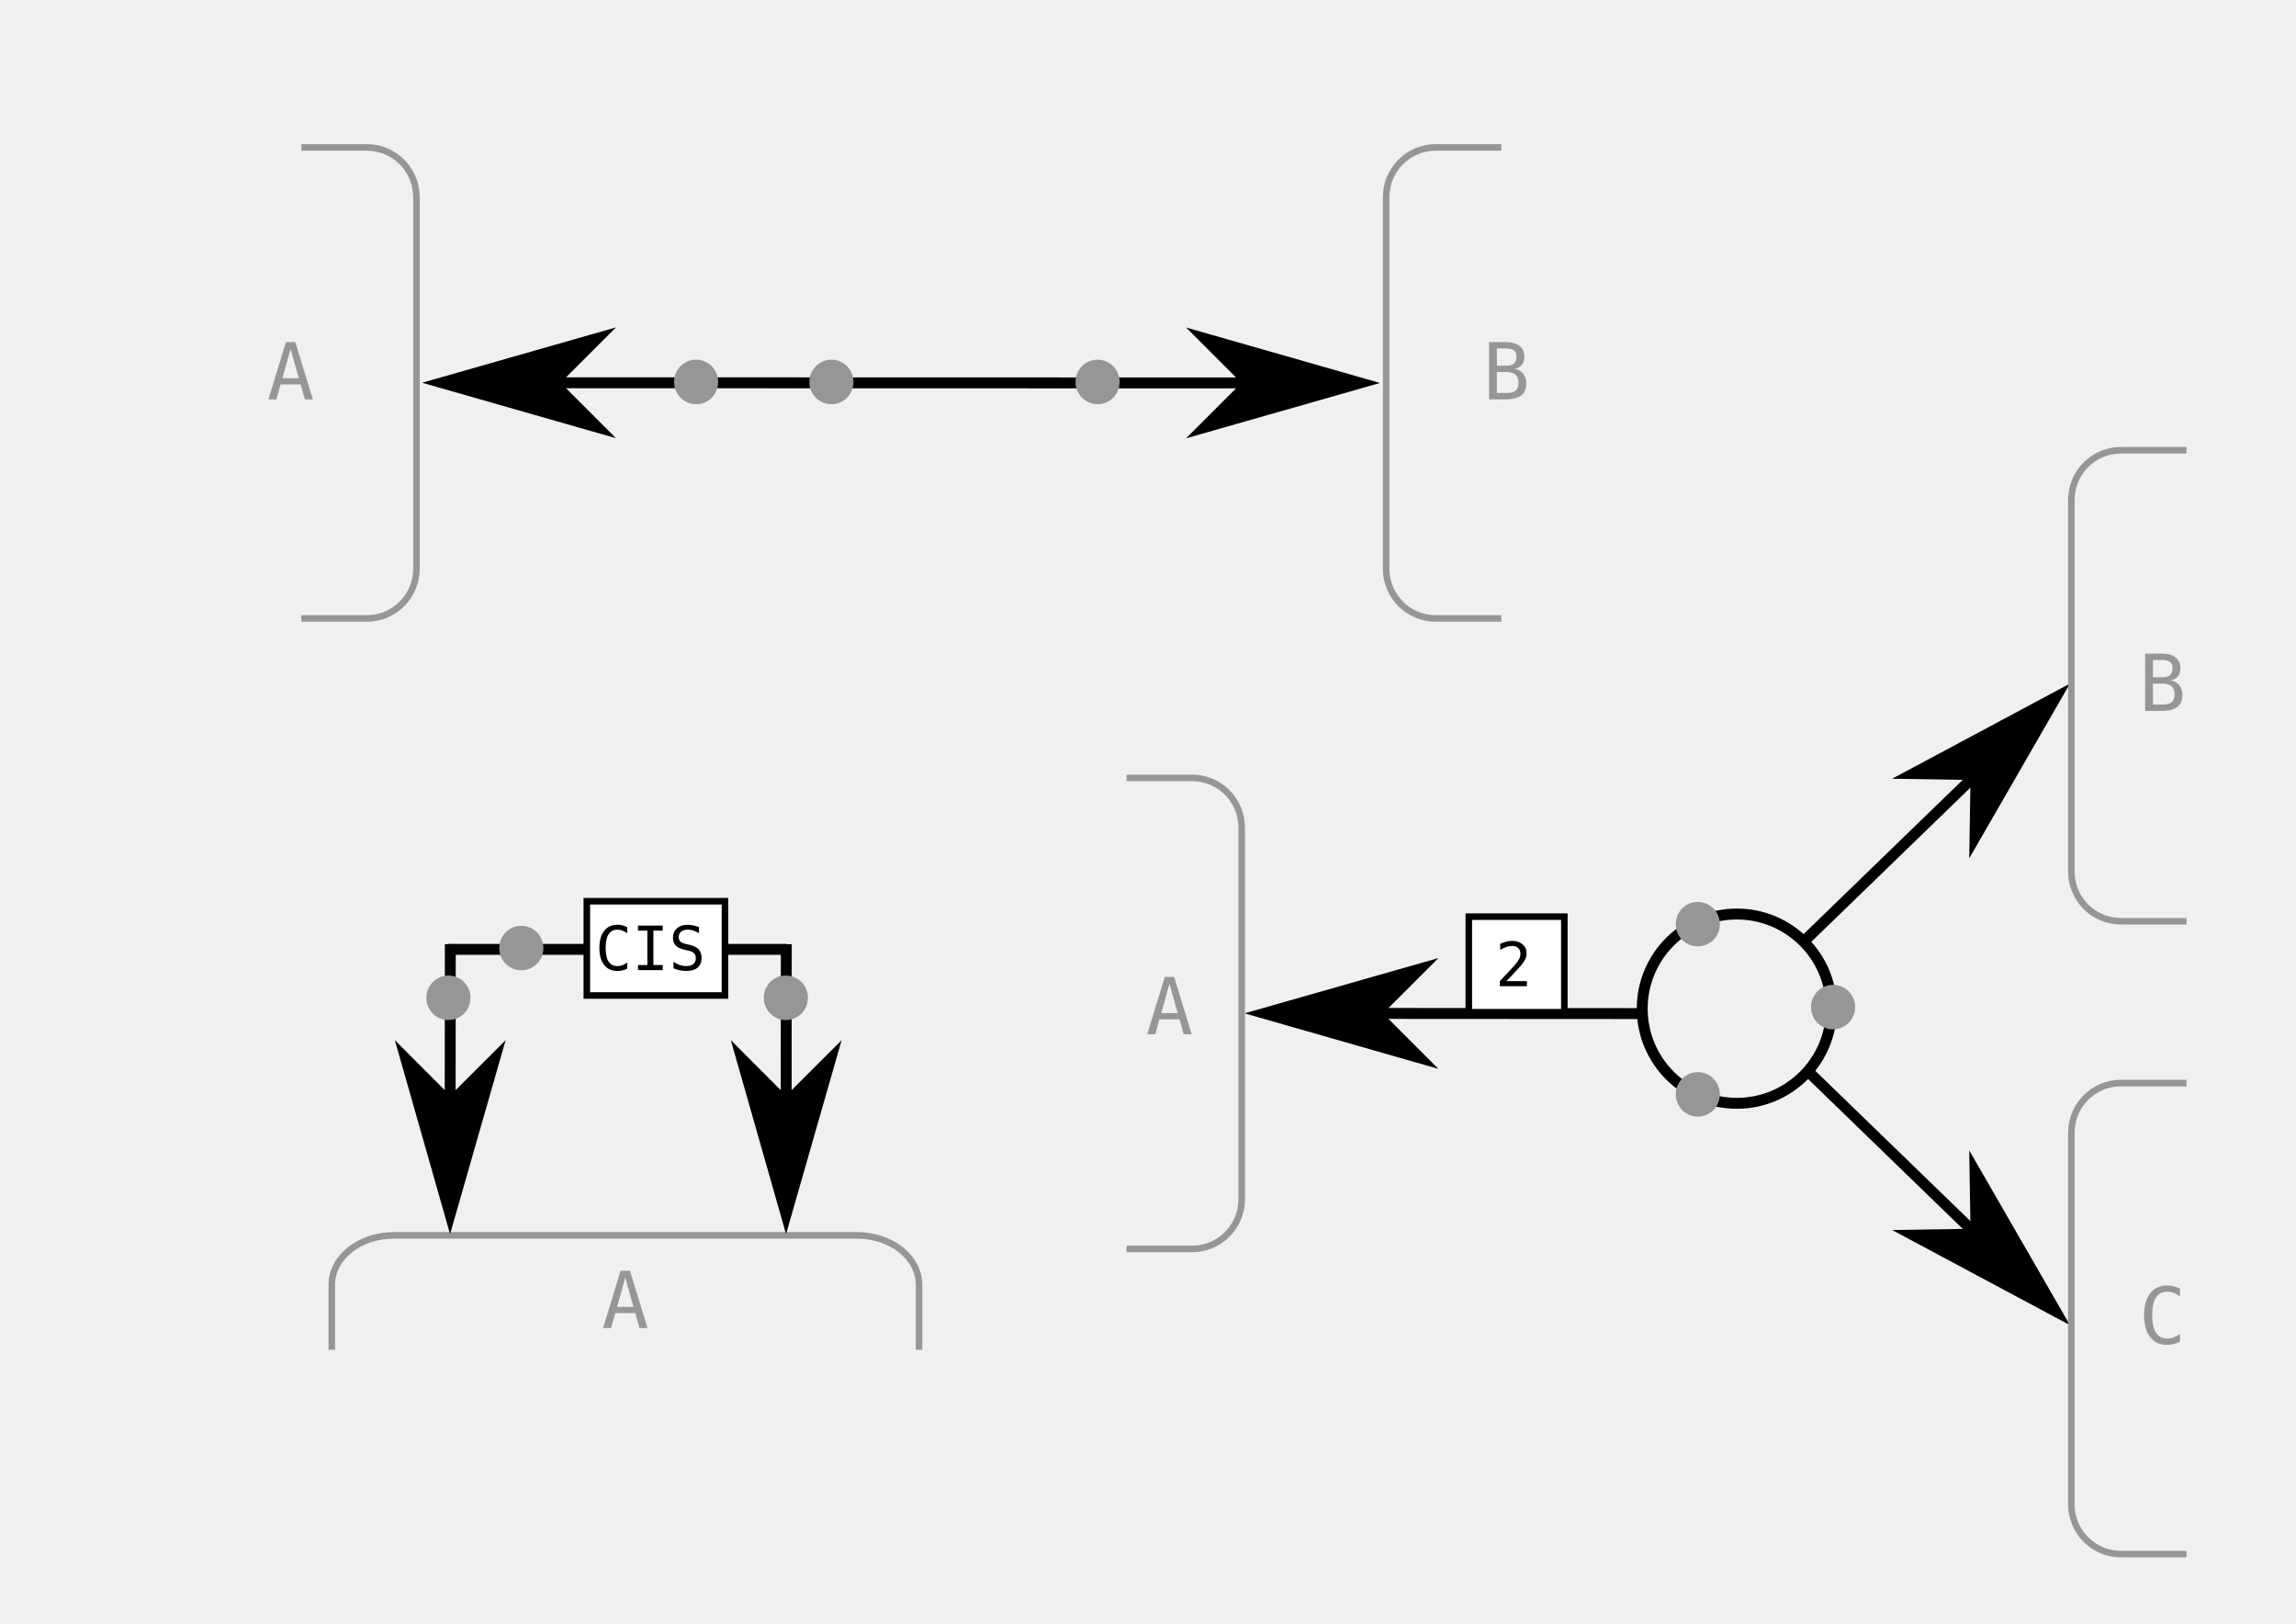
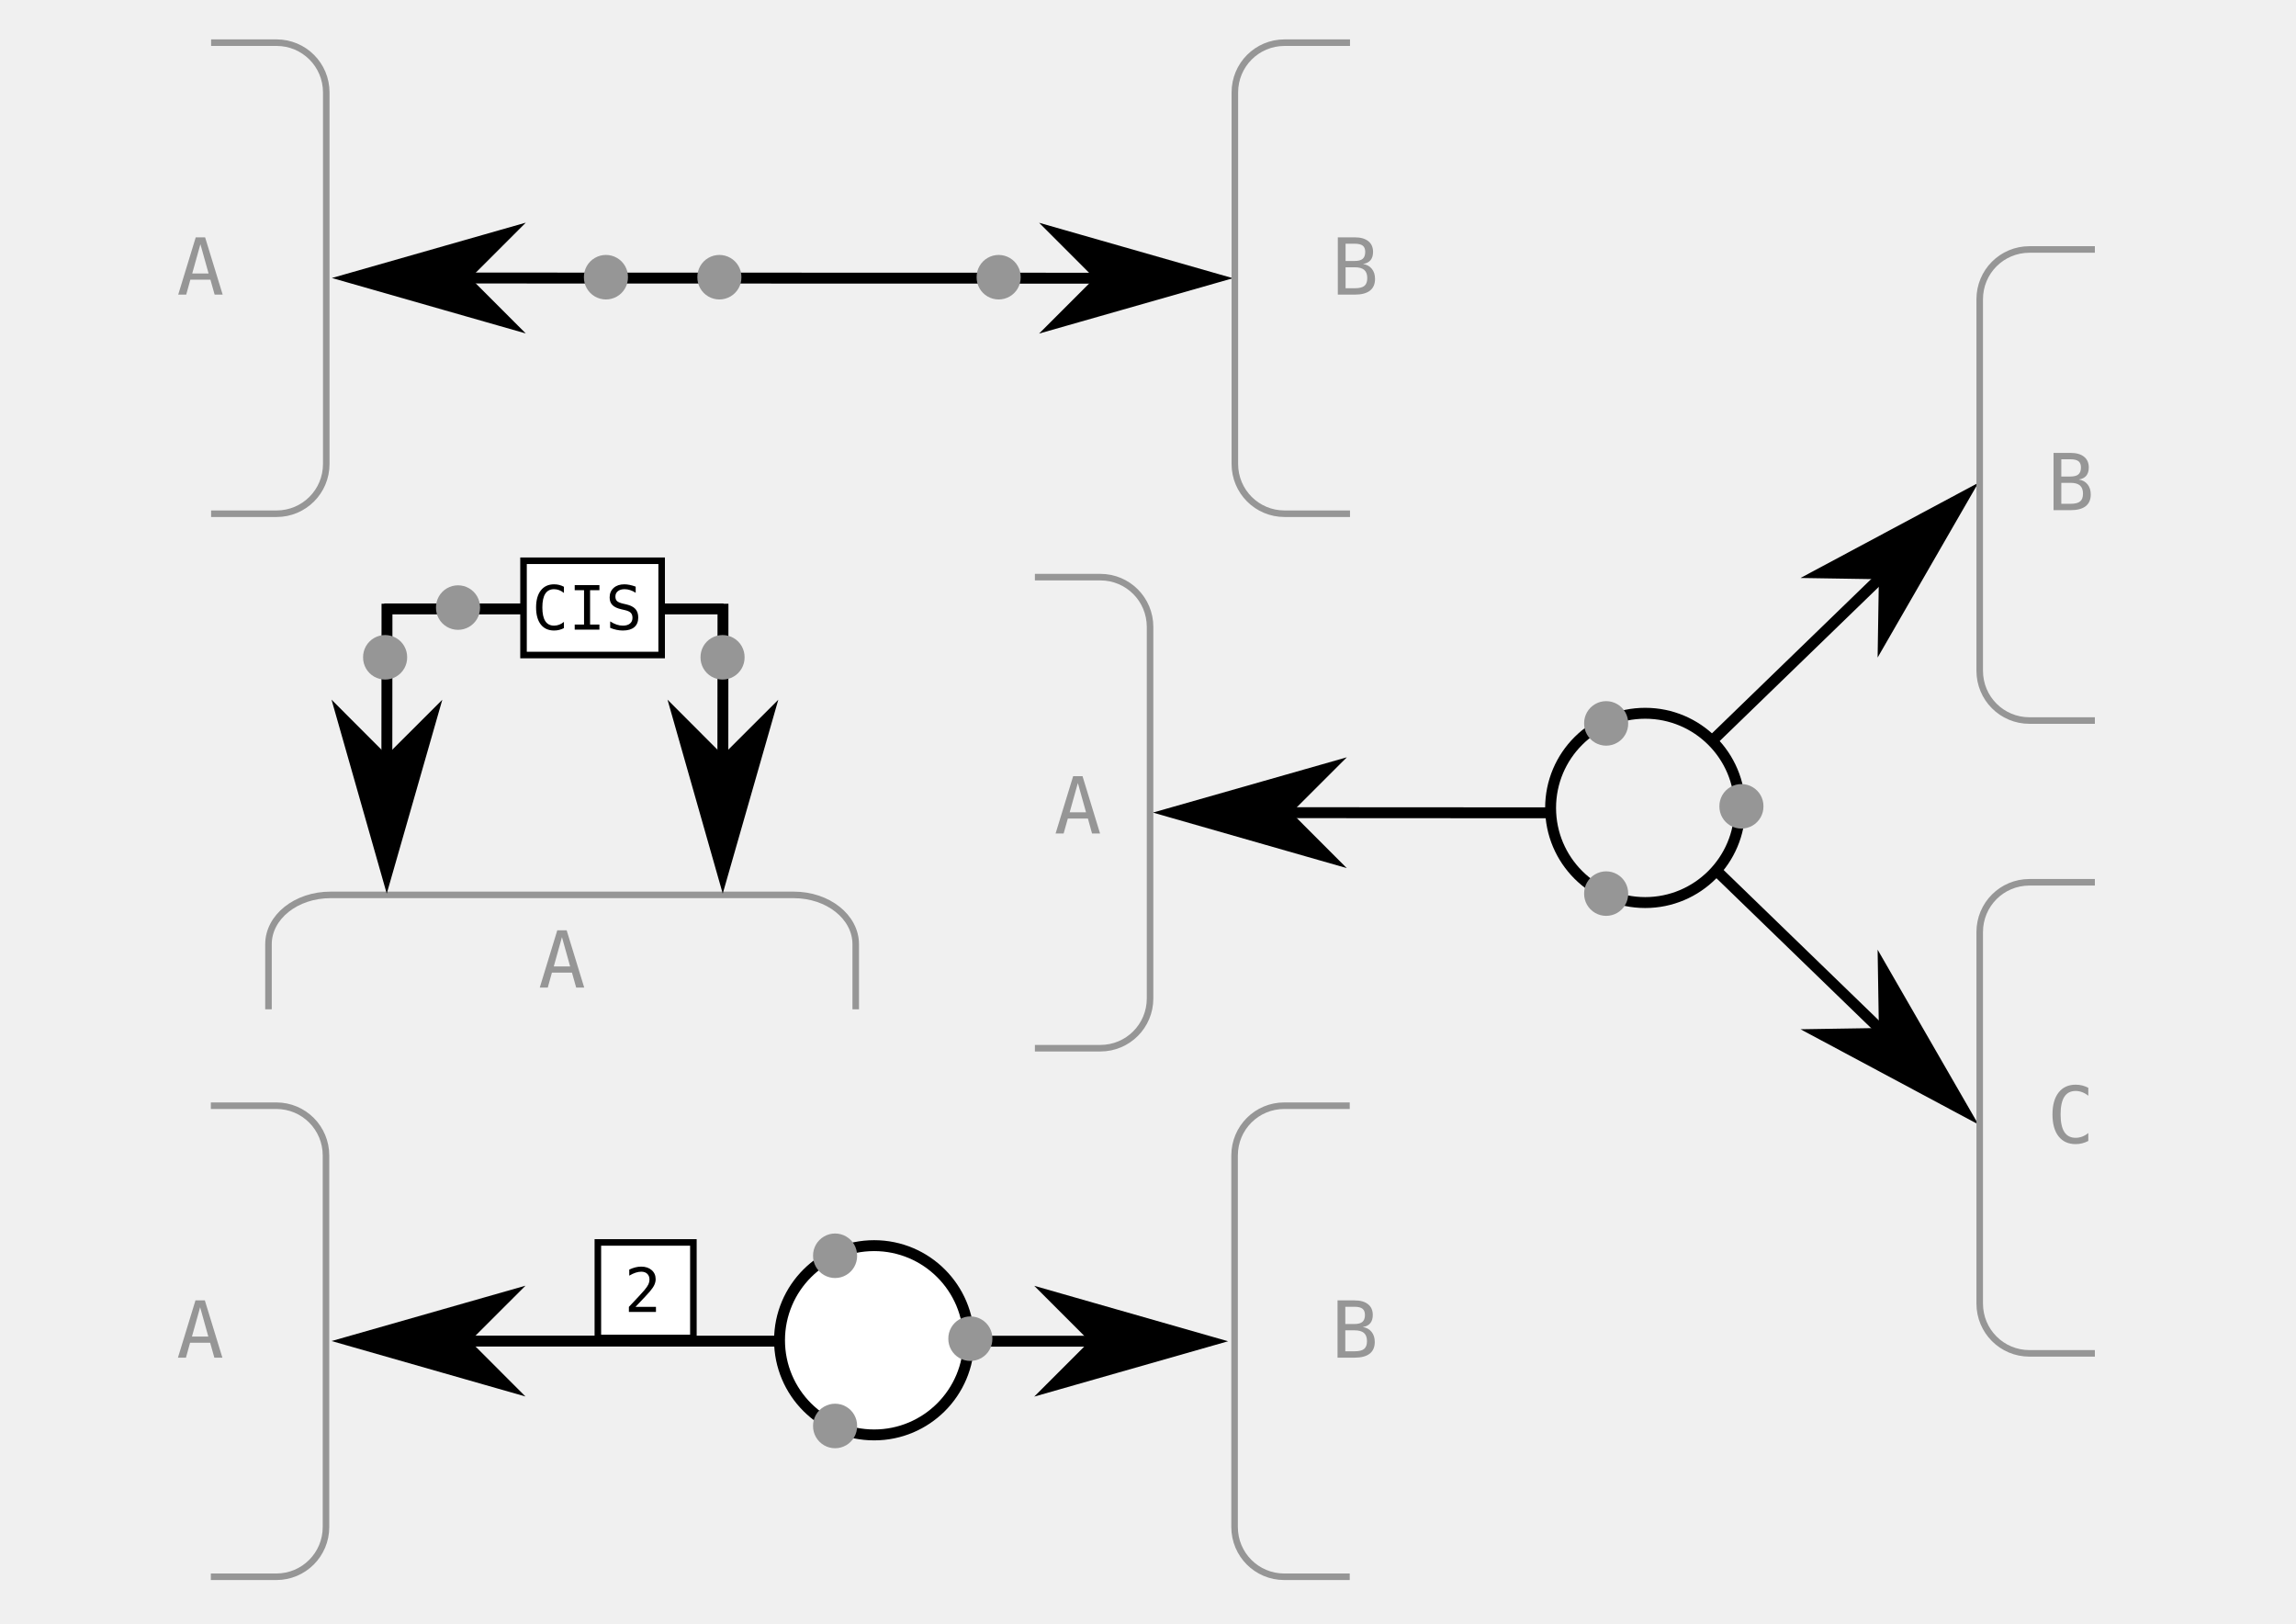
<svg xmlns="http://www.w3.org/2000/svg" width="1052.362" height="744.094" id="svg2" version="1.0">
  <defs id="defs4">
    <marker orient="auto" refY="0.0" refX="0.0" id="Arrow1Lstart" style="overflow:visible">
      <path id="path4227" d="M 0.0,0.0 L 5.0,-5.0 L -12.5,0.0 L 5.0,5.0 L 0.0,0.0 z " style="fill-rule:evenodd;stroke:#000000;stroke-width:1.0pt;marker-start:none" transform="scale(0.8) translate(12.5,0)" />
    </marker>
    <marker orient="auto" refY="0.0" refX="0.0" id="Arrow1Mend" style="overflow:visible;">
      <path id="path2972" d="M 0.0,0.0 L 5.0,-5.0 L -12.5,0.0 L 5.0,5.0 L 0.0,0.0 z " style="fill-rule:evenodd;stroke:#000000;stroke-width:1.0pt;marker-start:none;" transform="scale(0.4) rotate(180) translate(10,0)" />
    </marker>
    <marker orient="auto" refY="0.0" refX="0.0" id="Arrow1Lend" style="overflow:visible;">
      <path id="path2978" d="M 0.0,0.0 L 5.0,-5.0 L -12.5,0.0 L 5.0,5.0 L 0.0,0.0 z " style="fill-rule:evenodd;stroke:#000000;stroke-width:1.0pt;marker-start:none;" transform="scale(0.8) rotate(180) translate(12.5,0)" />
    </marker>
  </defs>
  <g id="layer2" style="opacity:1">
    <text xml:space="preserve" style="font-size:12px;font-style:normal;font-weight:normal;opacity:1;fill:#000000;fill-opacity:1;stroke:none;stroke-width:1px;stroke-linecap:butt;stroke-linejoin:miter;stroke-opacity:1;font-family:Bitstream Vera Sans" x="566.021" y="499.543" id="text4485">
      <tspan x="566.021" y="499.543" style="font-size:24px;font-weight:normal;text-align:center;text-anchor:middle" id="tspan4487" />
    </text>
-     <path style="fill:none;fill-opacity:0.75;fill-rule:evenodd;stroke:#000000;stroke-width:5;stroke-linecap:butt;stroke-linejoin:miter;marker-start:url(#Arrow1Lstart);marker-mid:none;marker-end:none;stroke-miterlimit:4;stroke-dasharray:none;stroke-dashoffset:0;stroke-opacity:1" d="M 580.138,464.39 L 753.656,464.492" id="path2390" />
-     <path id="path3707" d="M 941.784,320.021 L 827.722,430.526" style="fill:none;fill-opacity:0.75;fill-rule:evenodd;stroke:#000000;stroke-width:5;stroke-linecap:butt;stroke-linejoin:miter;marker-start:url(#Arrow1Lstart);marker-mid:none;marker-end:none;stroke-miterlimit:4;stroke-dasharray:none;stroke-dashoffset:0;stroke-opacity:1" />
-     <path style="opacity:1;fill:none;fill-opacity:1;fill-rule:nonzero;stroke:#000000;stroke-width:5;stroke-miterlimit:4;stroke-dasharray:none;stroke-dashoffset:0;stroke-opacity:1" id="path3711" d="M 431.709,311.513 A 43.371,43.371 0 1 1 344.967,311.513 A 43.371,43.371 0 1 1 431.709,311.513 z" transform="translate(407.7428,150.7304)" />
-     <path style="fill:none;fill-opacity:0.75;fill-rule:evenodd;stroke:#000000;stroke-width:5;stroke-linecap:butt;stroke-linejoin:miter;marker-start:url(#Arrow1Lstart);marker-mid:none;marker-end:none;stroke-miterlimit:4;stroke-dasharray:none;stroke-dashoffset:0;stroke-opacity:1" d="M 941.784,600.526 L 827.722,490.021" id="path3713" />
-     <path transform="translate(398.3579,132.9785)" d="M 389.919,290.536 A 10.102,10.102 0 1 1 369.716,290.536 A 10.102,10.102 0 1 1 389.919,290.536 z" id="path3715" style="opacity:1;fill:#969696;fill-opacity:1;fill-rule:nonzero;stroke:none;stroke-width:5;stroke-linecap:round;stroke-miterlimit:4;stroke-dasharray:none;stroke-dashoffset:0;stroke-opacity:1" />
-     <path style="opacity:1;fill:#969696;fill-opacity:1;fill-rule:nonzero;stroke:none;stroke-width:5;stroke-linecap:round;stroke-miterlimit:4;stroke-dasharray:none;stroke-dashoffset:0;stroke-opacity:1" id="path3717" d="M 389.919,290.536 A 10.102,10.102 0 1 1 369.716,290.536 A 10.102,10.102 0 1 1 389.919,290.536 z" transform="translate(460.3579,170.9785)" />
-     <path transform="translate(398.3579,210.9785)" d="M 389.919,290.536 A 10.102,10.102 0 1 1 369.716,290.536 A 10.102,10.102 0 1 1 389.919,290.536 z" id="path3719" style="opacity:1;fill:#969696;fill-opacity:1;fill-rule:nonzero;stroke:none;stroke-width:5;stroke-linecap:round;stroke-miterlimit:4;stroke-dasharray:none;stroke-dashoffset:0;stroke-opacity:1" />
-     <path style="fill:none;fill-opacity:0.75;fill-rule:evenodd;stroke:#000000;stroke-width:5;stroke-linecap:butt;stroke-linejoin:miter;marker-start:url(#Arrow1Lstart);marker-mid:none;marker-end:url(#Arrow1Lend);stroke-miterlimit:4;stroke-dasharray:none;stroke-dashoffset:0;stroke-opacity:1" d="M 203.173,175.399 L 622.794,175.497" id="path2398" />
-     <path id="path2411" d="M 688.112,67.551 L 658.112,67.551 C 645.485,67.551 635.331,77.737 635.331,90.363 L 635.331,260.613 C 635.331,273.24 645.485,283.426 658.112,283.426 L 688.112,283.426" style="opacity:1;fill:none;fill-opacity:1;fill-rule:nonzero;stroke:#969696;stroke-width:3;stroke-miterlimit:4;stroke-dasharray:none;stroke-dashoffset:0;stroke-opacity:1" />
-     <path style="opacity:1;fill:none;fill-opacity:1;fill-rule:nonzero;stroke:#969696;stroke-width:3;stroke-miterlimit:4;stroke-dasharray:none;stroke-dashoffset:0;stroke-opacity:1" d="M 138.101,67.551 L 168.101,67.551 C 180.727,67.551 190.882,77.737 190.882,90.363 L 190.882,260.613 C 190.882,273.24 180.727,283.426 168.101,283.426 L 138.101,283.426" id="path2413" />
+     <path style="fill:none;fill-opacity:0.75;fill-rule:evenodd;stroke:#000000;stroke-width:5;stroke-linecap:butt;stroke-linejoin:miter;marker-start:url(#Arrow1Lstart);marker-mid:none;marker-end:none;stroke-miterlimit:4;stroke-dasharray:none;stroke-dashoffset:0;stroke-opacity:1" d="M 538.138,372.39 L 711.656,372.492" id="path2390" />
+     <path id="path3707" d="M 899.784,228.021 L 785.722,338.526" style="fill:none;fill-opacity:0.75;fill-rule:evenodd;stroke:#000000;stroke-width:5;stroke-linecap:butt;stroke-linejoin:miter;marker-start:url(#Arrow1Lstart);marker-mid:none;marker-end:none;stroke-miterlimit:4;stroke-dasharray:none;stroke-dashoffset:0;stroke-opacity:1" />
+     <path style="opacity:1;fill:none;fill-opacity:1;fill-rule:nonzero;stroke:#000000;stroke-width:5;stroke-miterlimit:4;stroke-dasharray:none;stroke-dashoffset:0;stroke-opacity:1" id="path3711" d="M 431.709,311.513 A 43.371,43.371 0 1 1 344.967,311.513 A 43.371,43.371 0 1 1 431.709,311.513 z" transform="translate(365.7428,58.73037)" />
+     <path style="fill:none;fill-opacity:0.75;fill-rule:evenodd;stroke:#000000;stroke-width:5;stroke-linecap:butt;stroke-linejoin:miter;marker-start:url(#Arrow1Lstart);marker-mid:none;marker-end:none;stroke-miterlimit:4;stroke-dasharray:none;stroke-dashoffset:0;stroke-opacity:1" d="M 899.784,508.526 L 785.722,398.021" id="path3713" />
+     <path transform="translate(356.3579,40.9785)" d="M 389.919,290.536 A 10.102,10.102 0 1 1 369.716,290.536 A 10.102,10.102 0 1 1 389.919,290.536 z" id="path3715" style="opacity:1;fill:#969696;fill-opacity:1;fill-rule:nonzero;stroke:none;stroke-width:5;stroke-linecap:round;stroke-miterlimit:4;stroke-dasharray:none;stroke-dashoffset:0;stroke-opacity:1" />
+     <path style="opacity:1;fill:#969696;fill-opacity:1;fill-rule:nonzero;stroke:none;stroke-width:5;stroke-linecap:round;stroke-miterlimit:4;stroke-dasharray:none;stroke-dashoffset:0;stroke-opacity:1" id="path3717" d="M 389.919,290.536 A 10.102,10.102 0 1 1 369.716,290.536 A 10.102,10.102 0 1 1 389.919,290.536 z" transform="translate(418.3579,78.9785)" />
+     <path transform="translate(356.3579,118.9785)" d="M 389.919,290.536 A 10.102,10.102 0 1 1 369.716,290.536 A 10.102,10.102 0 1 1 389.919,290.536 z" id="path3719" style="opacity:1;fill:#969696;fill-opacity:1;fill-rule:nonzero;stroke:none;stroke-width:5;stroke-linecap:round;stroke-miterlimit:4;stroke-dasharray:none;stroke-dashoffset:0;stroke-opacity:1" />
+     <path style="fill:none;fill-opacity:0.75;fill-rule:evenodd;stroke:#000000;stroke-width:5;stroke-linecap:butt;stroke-linejoin:miter;marker-start:url(#Arrow1Lstart);marker-mid:none;marker-end:url(#Arrow1Lend);stroke-miterlimit:4;stroke-dasharray:none;stroke-dashoffset:0;stroke-opacity:1" d="M 161.831,127.399 L 555.428,127.497" id="path2398" />
+     <path id="path2411" d="M 618.771,19.551 L 588.771,19.551 C 576.144,19.551 565.99,29.737 565.99,42.363 L 565.99,212.613 C 565.99,225.24 576.144,235.426 588.771,235.426 L 618.771,235.426" style="opacity:1;fill:none;fill-opacity:1;fill-rule:nonzero;stroke:#969696;stroke-width:3;stroke-miterlimit:4;stroke-dasharray:none;stroke-dashoffset:0;stroke-opacity:1" />
+     <path style="opacity:1;fill:none;fill-opacity:1;fill-rule:nonzero;stroke:#969696;stroke-width:3;stroke-miterlimit:4;stroke-dasharray:none;stroke-dashoffset:0;stroke-opacity:1" d="M 96.76,19.551 L 126.76,19.551 C 139.387,19.551 149.541,29.737 149.541,42.363 L 149.541,212.613 C 149.541,225.24 139.387,235.426 126.76,235.426 L 96.76,235.426" id="path2413" />
    <text xml:space="preserve" style="font-size:12px;font-style:normal;font-variant:normal;font-weight:normal;font-stretch:normal;fill:#000000;fill-opacity:1;stroke:none;stroke-width:1px;stroke-linecap:butt;stroke-linejoin:miter;stroke-opacity:1;font-family:Bitstream Vera Sans;-inkscape-font-specification:Bitstream Vera Sans" x="10.726" y="416.961" id="text3205">
      <tspan id="tspan3207" x="10.726" y="416.961" />
    </text>
-     <path transform="translate(-60.74874,-115.5037)" d="M 389.919,290.536 A 10.102,10.102 0 1 1 369.716,290.536 A 10.102,10.102 0 1 1 389.919,290.536 z" id="path3213" style="opacity:1;fill:#969696;fill-opacity:1;fill-rule:nonzero;stroke:none;stroke-width:5;stroke-linecap:round;stroke-miterlimit:4;stroke-dasharray:none;stroke-dashoffset:0;stroke-opacity:1" />
-     <path style="opacity:1;fill:#969696;fill-opacity:1;fill-rule:nonzero;stroke:none;stroke-width:5;stroke-linecap:round;stroke-miterlimit:4;stroke-dasharray:none;stroke-dashoffset:0;stroke-opacity:1" id="path3215" d="M 389.919,290.536 A 10.102,10.102 0 1 1 369.716,290.536 A 10.102,10.102 0 1 1 389.919,290.536 z" transform="translate(123.2513,-115.5037)" />
-     <rect style="opacity:1;fill:#ffffff;fill-opacity:1;fill-rule:nonzero;stroke:#000000;stroke-width:3;stroke-miterlimit:4;stroke-dasharray:none;stroke-dashoffset:0;stroke-opacity:1" id="rect3223" width="43.788" height="43.788" x="673.22" y="420.085" rx="22.792" ry="0" />
-     <text xml:space="preserve" style="font-size:28px;font-style:normal;font-variant:normal;font-weight:normal;font-stretch:normal;fill:#000000;fill-opacity:1;stroke:none;stroke-width:1px;stroke-linecap:butt;stroke-linejoin:miter;stroke-opacity:1;font-family:cmex10;-inkscape-font-specification:cmex10" x="685.367" y="451.952" id="text3225">
-       <tspan id="tspan3227" x="685.367" y="451.952" style="font-size:28px;font-style:normal;font-variant:normal;font-weight:normal;font-stretch:normal;font-family:Bitstream Vera Sans Mono;-inkscape-font-specification:Bitstream Vera Sans Mono">2</tspan>
+     <path transform="translate(-102.0894,-163.5037)" d="M 389.919,290.536 A 10.102,10.102 0 1 1 369.716,290.536 A 10.102,10.102 0 1 1 389.919,290.536 z" id="path3213" style="opacity:1;fill:#969696;fill-opacity:1;fill-rule:nonzero;stroke:none;stroke-width:5;stroke-linecap:round;stroke-miterlimit:4;stroke-dasharray:none;stroke-dashoffset:0;stroke-opacity:1" />
+     <rect style="opacity:1;fill:#ffffff;fill-opacity:1;fill-rule:nonzero;stroke:#000000;stroke-width:3;stroke-miterlimit:4;stroke-dasharray:none;stroke-dashoffset:0;stroke-opacity:1" id="rect3223" width="43.788" height="43.788" x="274.025" y="569.369" rx="22.792" ry="0" />
+     <text xml:space="preserve" style="font-size:28px;font-style:normal;font-variant:normal;font-weight:normal;font-stretch:normal;fill:#000000;fill-opacity:1;stroke:none;stroke-width:1px;stroke-linecap:butt;stroke-linejoin:miter;stroke-opacity:1;font-family:cmex10;-inkscape-font-specification:cmex10" x="286.172" y="601.236" id="text3225">
+       <tspan id="tspan3227" x="286.172" y="601.236" style="font-size:28px;font-style:normal;font-variant:normal;font-weight:normal;font-stretch:normal;font-family:Bitstream Vera Sans Mono;-inkscape-font-specification:Bitstream Vera Sans Mono">2</tspan>
    </text>
-     <text id="text3229" y="183.018" x="122.367" style="font-size:36px;font-style:normal;font-variant:normal;font-weight:normal;font-stretch:normal;fill:#969696;fill-opacity:1;stroke:none;stroke-width:1px;stroke-linecap:butt;stroke-linejoin:miter;stroke-opacity:1;font-family:cmex10;-inkscape-font-specification:cmex10" xml:space="preserve">
-       <tspan style="font-size:36px;font-style:normal;font-variant:normal;font-weight:normal;font-stretch:normal;fill:#969696;fill-opacity:1;font-family:Bitstream Vera Sans Mono;-inkscape-font-specification:Bitstream Vera Sans Mono" y="183.018" x="122.367" id="tspan3231">A</tspan>
+     <text id="text3229" y="135.018" x="81.027" style="font-size:36px;font-style:normal;font-variant:normal;font-weight:normal;font-stretch:normal;fill:#969696;fill-opacity:1;stroke:none;stroke-width:1px;stroke-linecap:butt;stroke-linejoin:miter;stroke-opacity:1;font-family:cmex10;-inkscape-font-specification:cmex10" xml:space="preserve">
+       <tspan style="font-size:36px;font-style:normal;font-variant:normal;font-weight:normal;font-stretch:normal;fill:#969696;fill-opacity:1;font-family:Bitstream Vera Sans Mono;-inkscape-font-specification:Bitstream Vera Sans Mono" y="135.018" x="81.027" id="tspan3231">A</tspan>
    </text>
-     <text xml:space="preserve" style="font-size:36px;font-style:normal;font-variant:normal;font-weight:normal;font-stretch:normal;fill:#969696;fill-opacity:1;stroke:none;stroke-width:1px;stroke-linecap:butt;stroke-linejoin:miter;stroke-opacity:1;font-family:cmex10;-inkscape-font-specification:cmex10" x="679.597" y="183.018" id="text3233">
-       <tspan id="tspan3235" x="679.597" y="183.018" style="font-size:36px;font-style:normal;font-variant:normal;font-weight:normal;font-stretch:normal;fill:#969696;fill-opacity:1;font-family:Bitstream Vera Sans Mono;-inkscape-font-specification:Bitstream Vera Sans Mono">B</tspan>
+     <text xml:space="preserve" style="font-size:36px;font-style:normal;font-variant:normal;font-weight:normal;font-stretch:normal;fill:#969696;fill-opacity:1;stroke:none;stroke-width:1px;stroke-linecap:butt;stroke-linejoin:miter;stroke-opacity:1;font-family:cmex10;-inkscape-font-specification:cmex10" x="610.257" y="135.018" id="text3233">
+       <tspan id="tspan3235" x="610.257" y="135.018" style="font-size:36px;font-style:normal;font-variant:normal;font-weight:normal;font-stretch:normal;fill:#969696;fill-opacity:1;font-family:Bitstream Vera Sans Mono;-inkscape-font-specification:Bitstream Vera Sans Mono">B</tspan>
    </text>
-     <path style="opacity:1;fill:none;fill-opacity:1;fill-rule:nonzero;stroke:#969696;stroke-width:3;stroke-miterlimit:4;stroke-dasharray:none;stroke-dashoffset:0;stroke-opacity:1" d="M 516.343,356.485 L 546.343,356.485 C 558.97,356.485 569.125,366.671 569.125,379.298 L 569.125,549.548 C 569.125,562.174 558.97,572.36 546.343,572.36 L 516.343,572.36" id="path3243" />
-     <text id="text3251" y="473.952" x="-546.858" style="font-size:36px;font-style:normal;font-variant:normal;font-weight:normal;font-stretch:normal;fill:#969696;fill-opacity:1;stroke:none;stroke-width:1px;stroke-linecap:butt;stroke-linejoin:miter;stroke-opacity:1;font-family:cmex10;-inkscape-font-specification:cmex10" xml:space="preserve" transform="scale(-1,1)">
-       <tspan style="font-size:36px;font-style:normal;font-variant:normal;font-weight:normal;font-stretch:normal;fill:#969696;fill-opacity:1;font-family:Bitstream Vera Sans Mono;-inkscape-font-specification:Bitstream Vera Sans Mono" y="473.952" x="-546.858" id="tspan3253">A</tspan>
+     <path style="opacity:1;fill:none;fill-opacity:1;fill-rule:nonzero;stroke:#969696;stroke-width:3;stroke-miterlimit:4;stroke-dasharray:none;stroke-dashoffset:0;stroke-opacity:1" d="M 474.343,264.485 L 504.343,264.485 C 516.97,264.485 527.125,274.671 527.125,287.298 L 527.125,457.548 C 527.125,470.174 516.97,480.36 504.343,480.36 L 474.343,480.36" id="path3243" />
+     <text id="text3251" y="381.952" x="-504.858" style="font-size:36px;font-style:normal;font-variant:normal;font-weight:normal;font-stretch:normal;fill:#969696;fill-opacity:1;stroke:none;stroke-width:1px;stroke-linecap:butt;stroke-linejoin:miter;stroke-opacity:1;font-family:cmex10;-inkscape-font-specification:cmex10" xml:space="preserve" transform="scale(-1,1)">
+       <tspan style="font-size:36px;font-style:normal;font-variant:normal;font-weight:normal;font-stretch:normal;fill:#969696;fill-opacity:1;font-family:Bitstream Vera Sans Mono;-inkscape-font-specification:Bitstream Vera Sans Mono" y="381.952" x="-504.858" id="tspan3253">A</tspan>
    </text>
-     <path id="path3255" d="M 1002.174,206.326 L 972.174,206.326 C 959.548,206.326 949.393,216.511 949.393,229.138 L 949.393,399.388 C 949.393,412.015 959.548,422.201 972.174,422.201 L 1002.174,422.201" style="opacity:1;fill:none;fill-opacity:1;fill-rule:nonzero;stroke:#969696;stroke-width:3;stroke-miterlimit:4;stroke-dasharray:none;stroke-dashoffset:0;stroke-opacity:1" />
-     <text xml:space="preserve" style="font-size:36px;font-style:normal;font-variant:normal;font-weight:normal;font-stretch:normal;fill:#969696;fill-opacity:1;stroke:none;stroke-width:1px;stroke-linecap:butt;stroke-linejoin:miter;stroke-opacity:1;font-family:cmex10;-inkscape-font-specification:cmex10" x="980.31" y="325.793" id="text3257">
-       <tspan id="tspan3259" x="980.31" y="325.793" style="font-size:36px;font-style:normal;font-variant:normal;font-weight:normal;font-stretch:normal;fill:#969696;fill-opacity:1;font-family:Bitstream Vera Sans Mono;-inkscape-font-specification:Bitstream Vera Sans Mono">B</tspan>
+     <path id="path3255" d="M 960.174,114.326 L 930.174,114.326 C 917.548,114.326 907.393,124.511 907.393,137.138 L 907.393,307.388 C 907.393,320.015 917.548,330.201 930.174,330.201 L 960.174,330.201" style="opacity:1;fill:none;fill-opacity:1;fill-rule:nonzero;stroke:#969696;stroke-width:3;stroke-miterlimit:4;stroke-dasharray:none;stroke-dashoffset:0;stroke-opacity:1" />
+     <text xml:space="preserve" style="font-size:36px;font-style:normal;font-variant:normal;font-weight:normal;font-stretch:normal;fill:#969696;fill-opacity:1;stroke:none;stroke-width:1px;stroke-linecap:butt;stroke-linejoin:miter;stroke-opacity:1;font-family:cmex10;-inkscape-font-specification:cmex10" x="938.31" y="233.793" id="text3257">
+       <tspan id="tspan3259" x="938.31" y="233.793" style="font-size:36px;font-style:normal;font-variant:normal;font-weight:normal;font-stretch:normal;fill:#969696;fill-opacity:1;font-family:Bitstream Vera Sans Mono;-inkscape-font-specification:Bitstream Vera Sans Mono">B</tspan>
    </text>
-     <path style="opacity:1;fill:none;fill-opacity:1;fill-rule:nonzero;stroke:#969696;stroke-width:3;stroke-miterlimit:4;stroke-dasharray:none;stroke-dashoffset:0;stroke-opacity:1" d="M 1002.174,496.326 L 972.174,496.326 C 959.548,496.326 949.393,506.511 949.393,519.138 L 949.393,689.388 C 949.393,702.015 959.548,712.201 972.174,712.201 L 1002.174,712.201" id="path3265" />
-     <text id="text3267" y="615.793" x="980.31" style="font-size:36px;font-style:normal;font-variant:normal;font-weight:normal;font-stretch:normal;fill:#969696;fill-opacity:1;stroke:none;stroke-width:1px;stroke-linecap:butt;stroke-linejoin:miter;stroke-opacity:1;font-family:cmex10;-inkscape-font-specification:cmex10" xml:space="preserve">
-       <tspan style="font-size:36px;font-style:normal;font-variant:normal;font-weight:normal;font-stretch:normal;fill:#969696;fill-opacity:1;font-family:Bitstream Vera Sans Mono;-inkscape-font-specification:Bitstream Vera Sans Mono" y="615.793" x="980.31" id="tspan3269">C</tspan>
+     <path style="opacity:1;fill:none;fill-opacity:1;fill-rule:nonzero;stroke:#969696;stroke-width:3;stroke-miterlimit:4;stroke-dasharray:none;stroke-dashoffset:0;stroke-opacity:1" d="M 960.174,404.326 L 930.174,404.326 C 917.548,404.326 907.393,414.511 907.393,427.138 L 907.393,597.388 C 907.393,610.015 917.548,620.201 930.174,620.201 L 960.174,620.201" id="path3265" />
+     <text id="text3267" y="523.793" x="938.31" style="font-size:36px;font-style:normal;font-variant:normal;font-weight:normal;font-stretch:normal;fill:#969696;fill-opacity:1;stroke:none;stroke-width:1px;stroke-linecap:butt;stroke-linejoin:miter;stroke-opacity:1;font-family:cmex10;-inkscape-font-specification:cmex10" xml:space="preserve">
+       <tspan style="font-size:36px;font-style:normal;font-variant:normal;font-weight:normal;font-stretch:normal;fill:#969696;fill-opacity:1;font-family:Bitstream Vera Sans Mono;-inkscape-font-specification:Bitstream Vera Sans Mono" y="523.793" x="938.31" id="tspan3269">C</tspan>
    </text>
-     <path style="opacity:1;fill:#969696;fill-opacity:1;fill-rule:nonzero;stroke:none;stroke-width:5;stroke-linecap:round;stroke-miterlimit:4;stroke-dasharray:none;stroke-dashoffset:0;stroke-opacity:1" id="path4514" d="M 389.919,290.536 A 10.102,10.102 0 1 1 369.716,290.536 A 10.102,10.102 0 1 1 389.919,290.536 z" transform="translate(1.251263,-115.5037)" />
-     <path id="path5339" d="M 152.074,618.573 L 152.074,588.765 C 152.074,576.22 164.774,566.13 180.518,566.13 L 392.795,566.13 C 408.538,566.13 421.238,576.22 421.238,588.765 L 421.238,618.573" style="opacity:1;fill:none;fill-opacity:1;fill-rule:nonzero;stroke:#969696;stroke-width:3;stroke-miterlimit:4;stroke-dasharray:none;stroke-dashoffset:0;stroke-opacity:1" />
-     <text xml:space="preserve" style="font-size:36px;font-style:normal;font-variant:normal;font-weight:normal;font-stretch:normal;fill:#969696;fill-opacity:1;stroke:none;stroke-width:1px;stroke-linecap:butt;stroke-linejoin:miter;stroke-opacity:1;font-family:cmex10;-inkscape-font-specification:cmex10" x="275.762" y="608.607" id="text5341">
-       <tspan id="tspan5343" x="275.762" y="608.607" style="font-size:36px;font-style:normal;font-variant:normal;font-weight:normal;font-stretch:normal;fill:#969696;fill-opacity:1;font-family:Bitstream Vera Sans Mono;-inkscape-font-specification:Bitstream Vera Sans Mono">A</tspan>
+     <path style="opacity:1;fill:#969696;fill-opacity:1;fill-rule:nonzero;stroke:none;stroke-width:5;stroke-linecap:round;stroke-miterlimit:4;stroke-dasharray:none;stroke-dashoffset:0;stroke-opacity:1" id="path4514" d="M 389.919,290.536 A 10.102,10.102 0 1 1 369.716,290.536 A 10.102,10.102 0 1 1 389.919,290.536 z" transform="translate(77.91055,-163.5037)" />
+     <path id="path5339" d="M 123.057,462.545 L 123.057,432.738 C 123.057,420.192 135.757,410.103 151.5,410.103 L 363.777,410.103 C 379.521,410.103 392.221,420.192 392.221,432.738 L 392.221,462.545" style="opacity:1;fill:none;fill-opacity:1;fill-rule:nonzero;stroke:#969696;stroke-width:3;stroke-miterlimit:4;stroke-dasharray:none;stroke-dashoffset:0;stroke-opacity:1" />
+     <text xml:space="preserve" style="font-size:36px;font-style:normal;font-variant:normal;font-weight:normal;font-stretch:normal;fill:#969696;fill-opacity:1;stroke:none;stroke-width:1px;stroke-linecap:butt;stroke-linejoin:miter;stroke-opacity:1;font-family:cmex10;-inkscape-font-specification:cmex10" x="246.744" y="452.58" id="text5341">
+       <tspan id="tspan5343" x="246.744" y="452.58" style="font-size:36px;font-style:normal;font-variant:normal;font-weight:normal;font-stretch:normal;fill:#969696;fill-opacity:1;font-family:Bitstream Vera Sans Mono;-inkscape-font-specification:Bitstream Vera Sans Mono">A</tspan>
    </text>
-     <path style="fill:none;fill-opacity:0.75;fill-rule:evenodd;stroke:#000000;stroke-width:5;stroke-linecap:butt;stroke-linejoin:miter;marker-start:url(#Arrow1Lstart);marker-mid:none;marker-end:none;stroke-miterlimit:4;stroke-dasharray:none;stroke-dashoffset:0;stroke-opacity:1" d="M 206.291,555.839 L 206.395,432.708" id="path6401" />
-     <path id="path6403" d="M 360.291,555.839 L 360.395,432.708" style="fill:none;fill-opacity:0.75;fill-rule:evenodd;stroke:#000000;stroke-width:5;stroke-linecap:butt;stroke-linejoin:miter;marker-start:url(#Arrow1Lstart);marker-mid:none;marker-end:none;stroke-miterlimit:4;stroke-dasharray:none;stroke-dashoffset:0;stroke-opacity:1" />
-     <path style="fill:none;fill-opacity:0.75;fill-rule:evenodd;stroke:#000000;stroke-width:5;stroke-linecap:butt;stroke-linejoin:miter;stroke-miterlimit:4;stroke-dasharray:none;stroke-opacity:1" d="M 205.129,435.072 L 360.651,435.072" id="path6405" />
-     <path transform="translate(-19.62214,166.7159)" d="M 389.919,290.536 A 10.102,10.102 0 1 1 369.716,290.536 A 10.102,10.102 0 1 1 389.919,290.536 z" id="path6407" style="opacity:1;fill:#969696;fill-opacity:1;fill-rule:nonzero;stroke:none;stroke-width:5;stroke-linecap:round;stroke-miterlimit:4;stroke-dasharray:none;stroke-dashoffset:0;stroke-opacity:1" />
-     <rect style="opacity:1;fill:#ffffff;fill-opacity:1;fill-rule:nonzero;stroke:#000000;stroke-width:3;stroke-miterlimit:4;stroke-dasharray:none;stroke-dashoffset:0;stroke-opacity:1" id="rect6409" width="63.315" height="43.204" x="268.968" y="413.003" rx="22.792" ry="0" />
-     <text xml:space="preserve" style="font-size:28px;font-style:normal;font-variant:normal;font-weight:normal;font-stretch:normal;fill:#000000;fill-opacity:1;stroke:none;stroke-width:1px;stroke-linecap:butt;stroke-linejoin:miter;stroke-opacity:1;font-family:cmex10;-inkscape-font-specification:cmex10" x="272.824" y="444.578" id="text6411">
-       <tspan id="tspan6413" x="272.824" y="444.578" style="font-size:28px;font-style:normal;font-variant:normal;font-weight:normal;font-stretch:normal;font-family:Bitstream Vera Sans Mono;-inkscape-font-specification:Bitstream Vera Sans Mono">CIS</tspan>
+     <path style="fill:none;fill-opacity:0.75;fill-rule:evenodd;stroke:#000000;stroke-width:5;stroke-linecap:butt;stroke-linejoin:miter;marker-start:url(#Arrow1Lstart);marker-mid:none;marker-end:none;stroke-miterlimit:4;stroke-dasharray:none;stroke-dashoffset:0;stroke-opacity:1" d="M 177.273,399.812 L 177.378,276.681" id="path6401" />
+     <path id="path6403" d="M 331.273,399.812 L 331.378,276.681" style="fill:none;fill-opacity:0.75;fill-rule:evenodd;stroke:#000000;stroke-width:5;stroke-linecap:butt;stroke-linejoin:miter;marker-start:url(#Arrow1Lstart);marker-mid:none;marker-end:none;stroke-miterlimit:4;stroke-dasharray:none;stroke-dashoffset:0;stroke-opacity:1" />
+     <path style="fill:none;fill-opacity:0.75;fill-rule:evenodd;stroke:#000000;stroke-width:5;stroke-linecap:butt;stroke-linejoin:miter;stroke-miterlimit:4;stroke-dasharray:none;stroke-opacity:1" d="M 176.111,279.044 L 331.634,279.044" id="path6405" />
+     <path transform="translate(-48.63978,10.68851)" d="M 389.919,290.536 A 10.102,10.102 0 1 1 369.716,290.536 A 10.102,10.102 0 1 1 389.919,290.536 z" id="path6407" style="opacity:1;fill:#969696;fill-opacity:1;fill-rule:nonzero;stroke:none;stroke-width:5;stroke-linecap:round;stroke-miterlimit:4;stroke-dasharray:none;stroke-dashoffset:0;stroke-opacity:1" />
+     <rect style="opacity:1;fill:#ffffff;fill-opacity:1;fill-rule:nonzero;stroke:#000000;stroke-width:3;stroke-miterlimit:4;stroke-dasharray:none;stroke-dashoffset:0;stroke-opacity:1" id="rect6409" width="63.315" height="43.204" x="239.951" y="256.976" rx="22.792" ry="0" />
+     <text xml:space="preserve" style="font-size:28px;font-style:normal;font-variant:normal;font-weight:normal;font-stretch:normal;fill:#000000;fill-opacity:1;stroke:none;stroke-width:1px;stroke-linecap:butt;stroke-linejoin:miter;stroke-opacity:1;font-family:cmex10;-inkscape-font-specification:cmex10" x="243.806" y="288.551" id="text6411">
+       <tspan id="tspan6413" x="243.806" y="288.551" style="font-size:28px;font-style:normal;font-variant:normal;font-weight:normal;font-stretch:normal;font-family:Bitstream Vera Sans Mono;-inkscape-font-specification:Bitstream Vera Sans Mono">CIS</tspan>
    </text>
-     <path transform="translate(-174.2814,166.7159)" d="M 389.919,290.536 A 10.102,10.102 0 1 1 369.716,290.536 A 10.102,10.102 0 1 1 389.919,290.536 z" id="path6415" style="opacity:1;fill:#969696;fill-opacity:1;fill-rule:nonzero;stroke:none;stroke-width:5;stroke-linecap:round;stroke-miterlimit:4;stroke-dasharray:none;stroke-dashoffset:0;stroke-opacity:1" />
-     <path transform="translate(-140.8688,143.9238)" d="M 389.919,290.536 A 10.102,10.102 0 1 1 369.716,290.536 A 10.102,10.102 0 1 1 389.919,290.536 z" id="path6417" style="opacity:1;fill:#969696;fill-opacity:1;fill-rule:nonzero;stroke:none;stroke-width:5;stroke-linecap:round;stroke-miterlimit:4;stroke-dasharray:none;stroke-dashoffset:0;stroke-opacity:1" />
+     <path transform="translate(-203.2991,10.68851)" d="M 389.919,290.536 A 10.102,10.102 0 1 1 369.716,290.536 A 10.102,10.102 0 1 1 389.919,290.536 z" id="path6415" style="opacity:1;fill:#969696;fill-opacity:1;fill-rule:nonzero;stroke:none;stroke-width:5;stroke-linecap:round;stroke-miterlimit:4;stroke-dasharray:none;stroke-dashoffset:0;stroke-opacity:1" />
+     <path transform="translate(-169.8864,-12.1036)" d="M 389.919,290.536 A 10.102,10.102 0 1 1 369.716,290.536 A 10.102,10.102 0 1 1 389.919,290.536 z" id="path6417" style="opacity:1;fill:#969696;fill-opacity:1;fill-rule:nonzero;stroke:none;stroke-width:5;stroke-linecap:round;stroke-miterlimit:4;stroke-dasharray:none;stroke-dashoffset:0;stroke-opacity:1" />
+     <path id="path3220" d="M 161.696,614.559 L 553.188,614.658" style="fill:none;fill-opacity:0.75;fill-rule:evenodd;stroke:#000000;stroke-width:5;stroke-linecap:butt;stroke-linejoin:miter;marker-start:url(#Arrow1Lstart);marker-mid:none;marker-end:url(#Arrow1Lend);stroke-miterlimit:4;stroke-dasharray:none;stroke-dashoffset:0;stroke-opacity:1" />
+     <path style="opacity:1;fill:none;fill-opacity:1;fill-rule:nonzero;stroke:#969696;stroke-width:3;stroke-miterlimit:4;stroke-dasharray:none;stroke-dashoffset:0;stroke-opacity:1" d="M 618.647,506.711 L 588.647,506.711 C 576.021,506.711 565.866,516.897 565.866,529.524 L 565.866,699.774 C 565.866,712.4 576.021,722.586 588.647,722.586 L 618.647,722.586" id="path3222" />
+     <path id="path3224" d="M 96.636,506.711 L 126.636,506.711 C 139.263,506.711 149.417,516.897 149.417,529.524 L 149.417,699.774 C 149.417,712.4 139.263,722.586 126.636,722.586 L 96.636,722.586" style="opacity:1;fill:none;fill-opacity:1;fill-rule:nonzero;stroke:#969696;stroke-width:3;stroke-miterlimit:4;stroke-dasharray:none;stroke-dashoffset:0;stroke-opacity:1" />
+     <text xml:space="preserve" style="font-size:36px;font-style:normal;font-variant:normal;font-weight:normal;font-stretch:normal;fill:#969696;fill-opacity:1;stroke:none;stroke-width:1px;stroke-linecap:butt;stroke-linejoin:miter;stroke-opacity:1;font-family:cmex10;-inkscape-font-specification:cmex10" x="80.903" y="622.178" id="text3228">
+       <tspan id="tspan3230" x="80.903" y="622.178" style="font-size:36px;font-style:normal;font-variant:normal;font-weight:normal;font-stretch:normal;fill:#969696;fill-opacity:1;font-family:Bitstream Vera Sans Mono;-inkscape-font-specification:Bitstream Vera Sans Mono">A</tspan>
+     </text>
+     <text id="text3232" y="622.178" x="610.133" style="font-size:36px;font-style:normal;font-variant:normal;font-weight:normal;font-stretch:normal;fill:#969696;fill-opacity:1;stroke:none;stroke-width:1px;stroke-linecap:butt;stroke-linejoin:miter;stroke-opacity:1;font-family:cmex10;-inkscape-font-specification:cmex10" xml:space="preserve">
+       <tspan style="font-size:36px;font-style:normal;font-variant:normal;font-weight:normal;font-stretch:normal;fill:#969696;fill-opacity:1;font-family:Bitstream Vera Sans Mono;-inkscape-font-specification:Bitstream Vera Sans Mono" y="622.178" x="610.133" id="tspan3234">B</tspan>
+     </text>
+     <path transform="translate(12.32638,302.6955)" d="M 431.709,311.513 A 43.371,43.371 0 1 1 344.967,311.513 A 43.371,43.371 0 1 1 431.709,311.513 z" id="path3238" style="opacity:1;fill:#ffffff;fill-opacity:1;fill-rule:nonzero;stroke:#000000;stroke-width:5;stroke-miterlimit:4;stroke-dasharray:none;stroke-dashoffset:0;stroke-opacity:1" />
+     <path style="opacity:1;fill:#969696;fill-opacity:1;fill-rule:nonzero;stroke:none;stroke-width:5;stroke-linecap:round;stroke-miterlimit:4;stroke-dasharray:none;stroke-dashoffset:0;stroke-opacity:1" id="path3240" d="M 389.919,290.536 A 10.102,10.102 0 1 1 369.716,290.536 A 10.102,10.102 0 1 1 389.919,290.536 z" transform="translate(2.941404,284.9436)" />
+     <path transform="translate(64.9414,322.9436)" d="M 389.919,290.536 A 10.102,10.102 0 1 1 369.716,290.536 A 10.102,10.102 0 1 1 389.919,290.536 z" id="path3242" style="opacity:1;fill:#969696;fill-opacity:1;fill-rule:nonzero;stroke:none;stroke-width:5;stroke-linecap:round;stroke-miterlimit:4;stroke-dasharray:none;stroke-dashoffset:0;stroke-opacity:1" />
+     <path style="opacity:1;fill:#969696;fill-opacity:1;fill-rule:nonzero;stroke:none;stroke-width:5;stroke-linecap:round;stroke-miterlimit:4;stroke-dasharray:none;stroke-dashoffset:0;stroke-opacity:1" id="path3244" d="M 389.919,290.536 A 10.102,10.102 0 1 1 369.716,290.536 A 10.102,10.102 0 1 1 389.919,290.536 z" transform="translate(2.941404,362.9436)" />
+     <path transform="translate(-50.08945,-163.5037)" d="M 389.919,290.536 A 10.102,10.102 0 1 1 369.716,290.536 A 10.102,10.102 0 1 1 389.919,290.536 z" id="path3248" style="opacity:1;fill:#969696;fill-opacity:1;fill-rule:nonzero;stroke:none;stroke-width:5;stroke-linecap:round;stroke-miterlimit:4;stroke-dasharray:none;stroke-dashoffset:0;stroke-opacity:1" />
  </g>
</svg>
